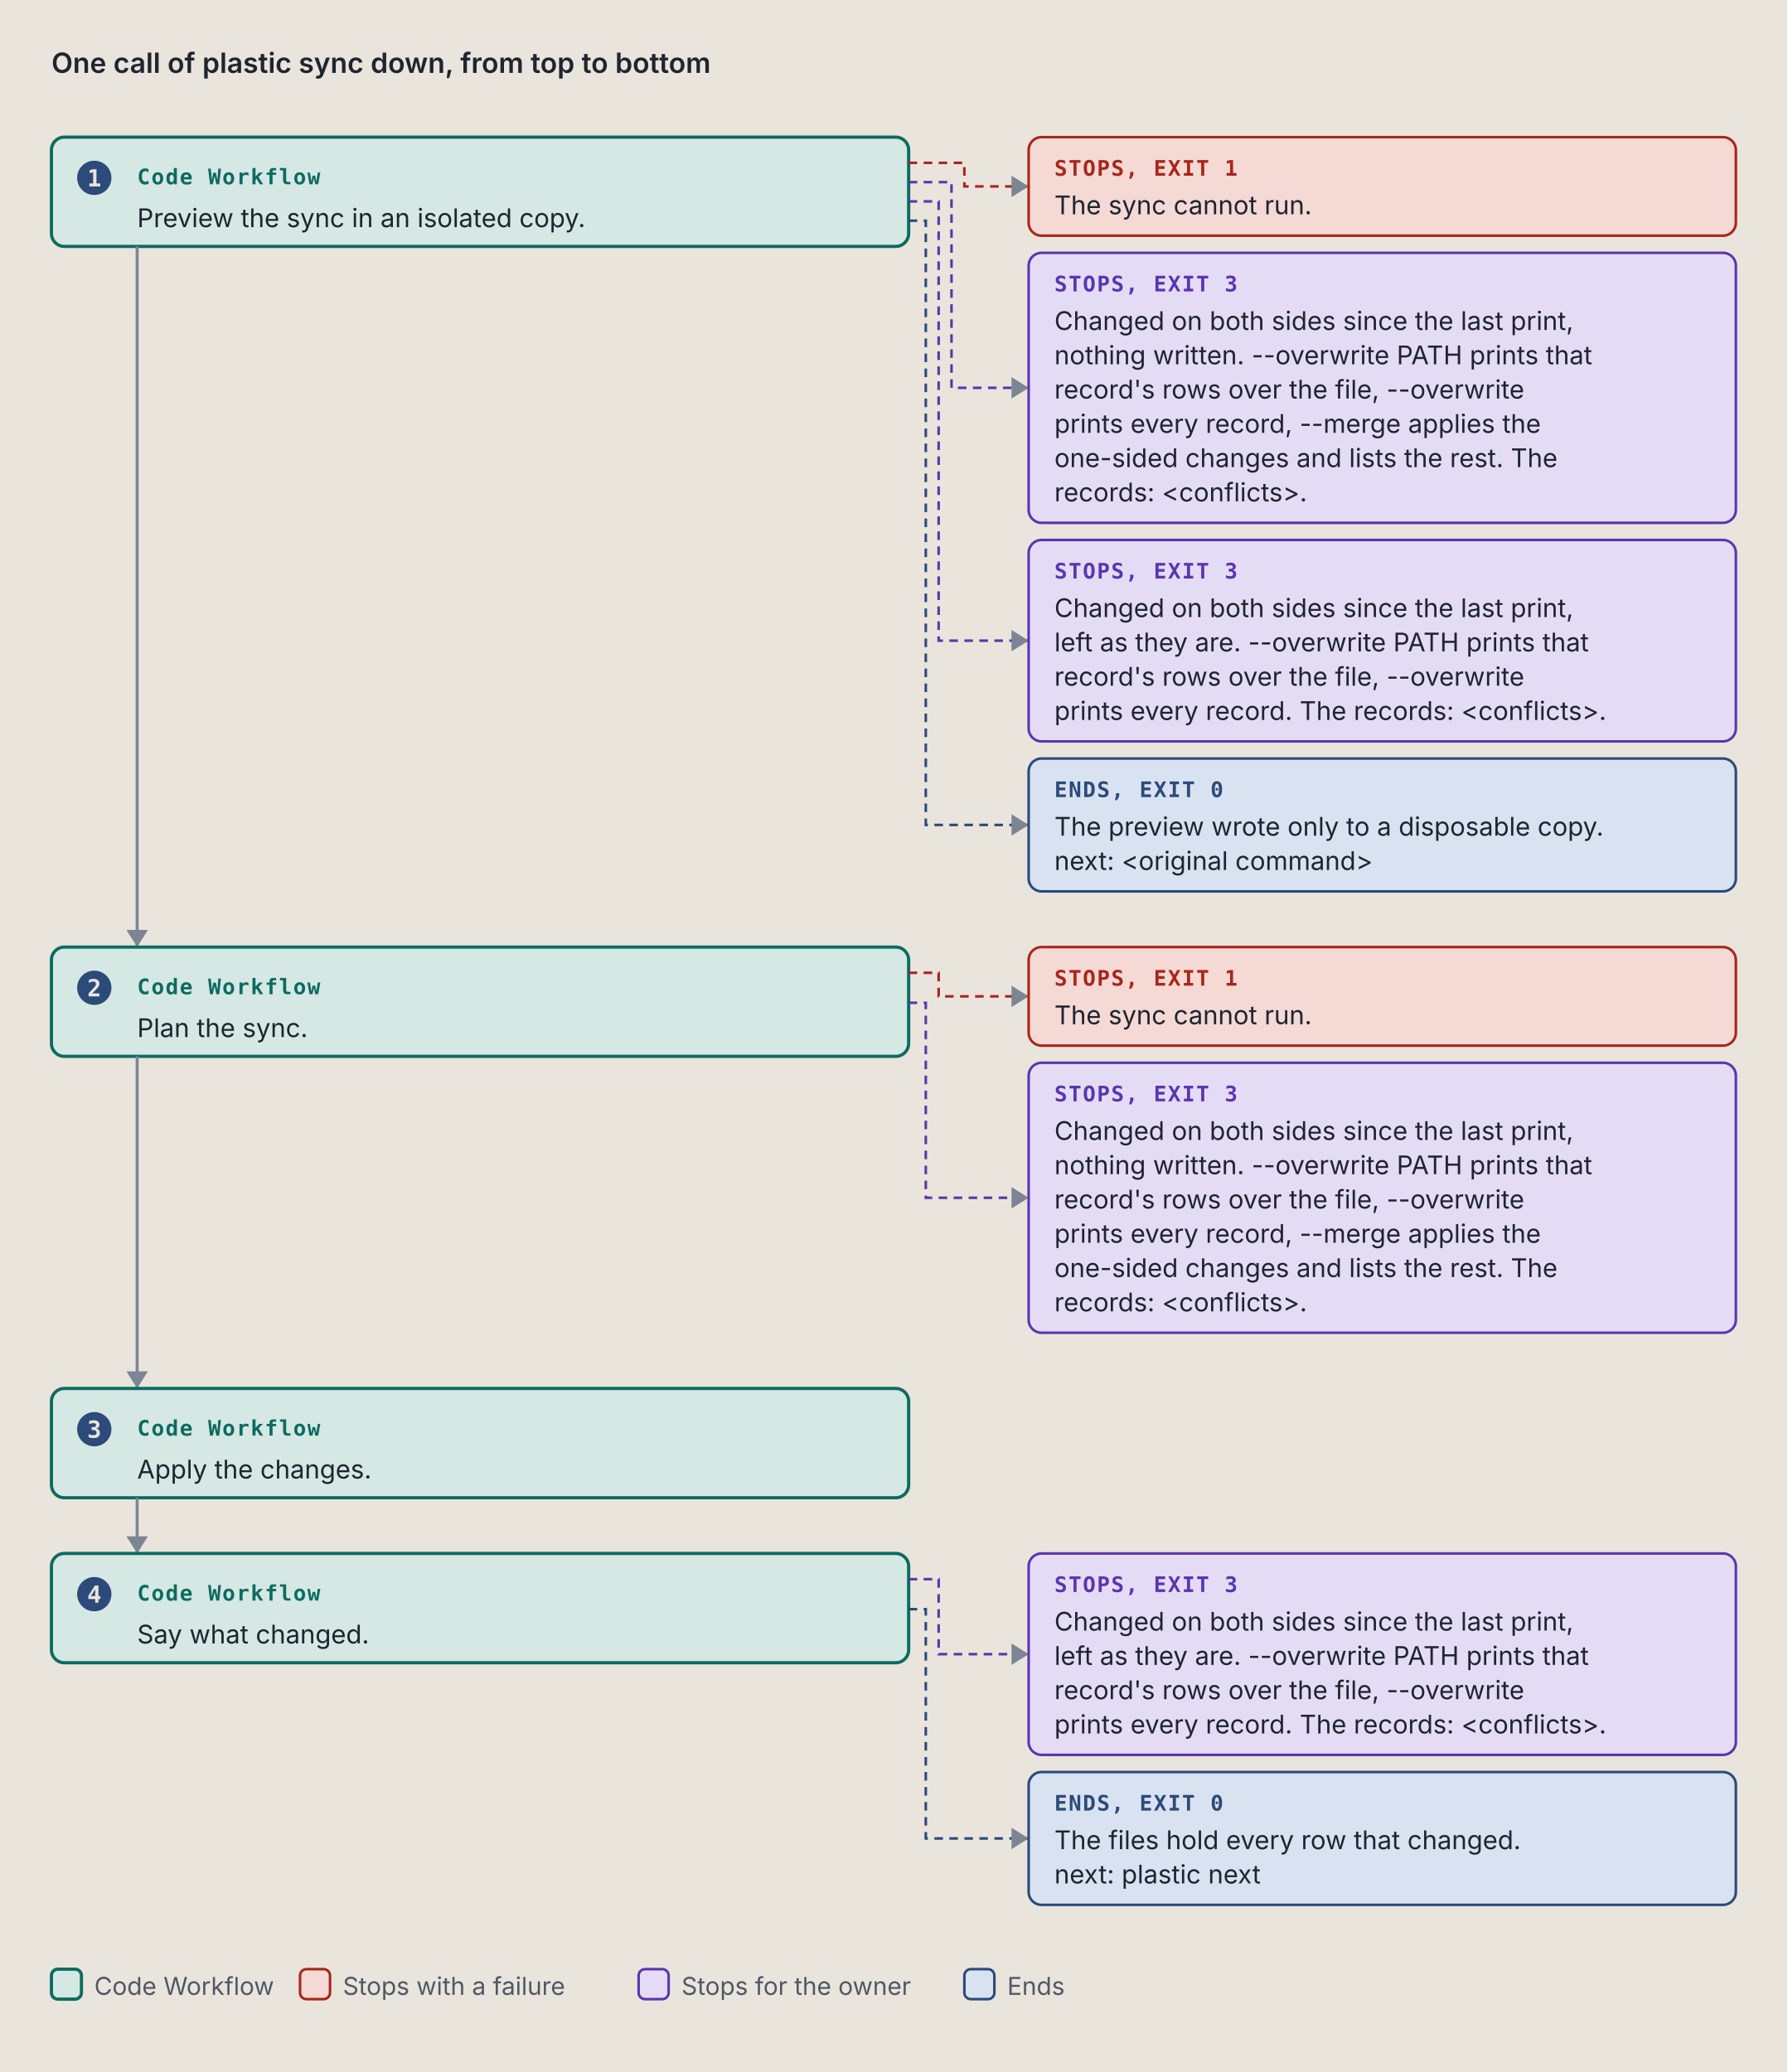
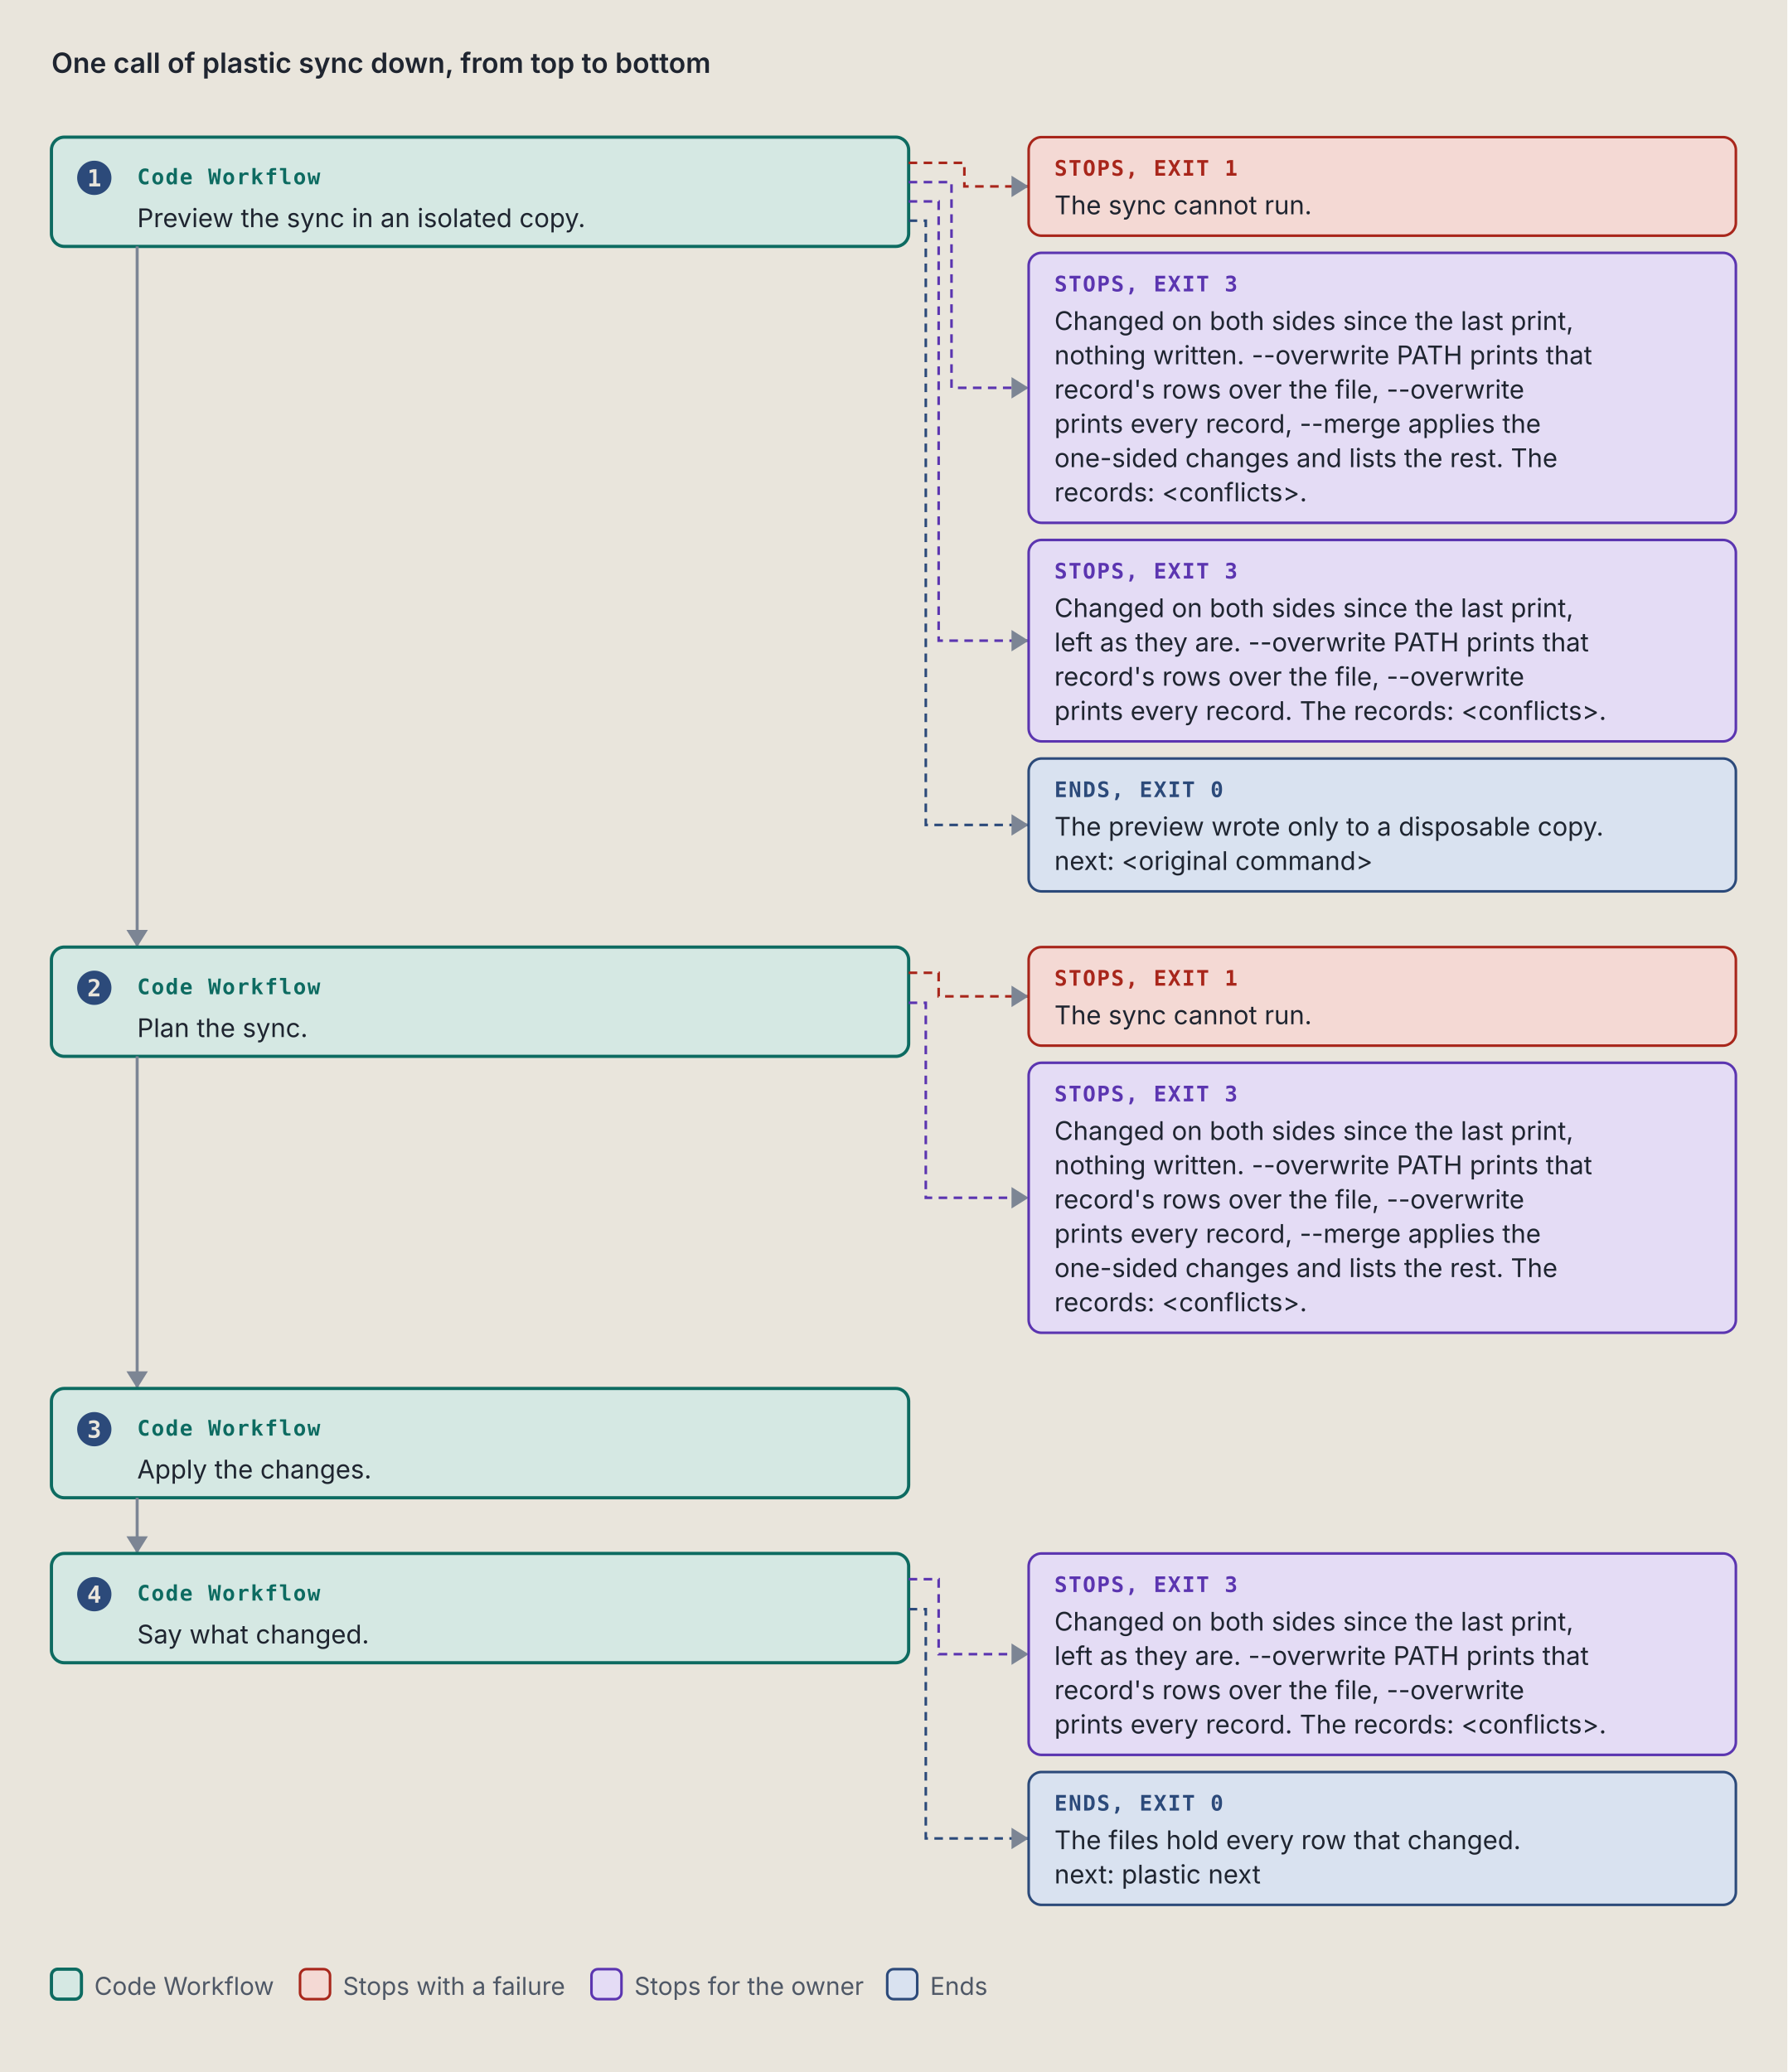
<svg xmlns="http://www.w3.org/2000/svg" viewBox="0 0 834 967" width="834" height="967" role="img" xml:space="preserve">
  <style>.ground { fill: #e9e5dc; }
.card { fill: #f4f1ea; stroke: #7c8594; stroke-width: 1; }
.lane-code { fill: #d5e8e3; stroke: #0d6b61; stroke-width: 1.5; }
.lane-agent { fill: #f1e2c7; stroke: #9a5508; stroke-width: 1.5; }
.stop-refusal { fill: #e4dcf5; stroke: #5b35b0; stroke-width: 1.2; }
.stop-failure { fill: #f4d9d4; stroke: #a8261b; stroke-width: 1.2; }
.end { fill: #d9e2f0; stroke: #2c4a7a; stroke-width: 1.2; }
.stop-end { fill: #d9e2f0; stroke: #2c4a7a; stroke-width: 1.2; }
.stop-handoff { fill: #f1e2c7; stroke: #9a5508; stroke-width: 1.2; stroke-dasharray: 5 3; }
.wire-handoff { fill: none; stroke: #9a5508; stroke-width: 1.2; stroke-dasharray: 4 3; }
.wire-end { fill: none; stroke: #2c4a7a; stroke-width: 1.2; stroke-dasharray: 4 3; }
.tag-handoff { fill: #9a5508; }
.k { fill: #4f5866; font: 11.5px "IBM Plex Sans", system-ui, -apple-system, "Segoe UI", sans-serif; }
.way { fill: #1f2530; font: italic 12.5px "IBM Plex Sans", system-ui, -apple-system, "Segoe UI", sans-serif; }
.wire { fill: none; stroke: #7c8594; stroke-width: 1.4; }
.wire-read { fill: none; stroke: #7c8594; stroke-width: 1.4; stroke-dasharray: 5 3; }
.wire-refusal { fill: none; stroke: #5b35b0; stroke-width: 1.2; stroke-dasharray: 4 3; }
.wire-failure { fill: none; stroke: #a8261b; stroke-width: 1.2; stroke-dasharray: 4 3; }
.head { fill: #7c8594; }
.t { fill: #1f2530; font: 12px "IBM Plex Sans", system-ui, -apple-system, "Segoe UI", sans-serif; }
.tb { fill: #1f2530; font: 600 13px "IBM Plex Sans", system-ui, -apple-system, "Segoe UI", sans-serif; }
.tm { fill: #1f2530; font: 11.5px "IBM Plex Mono", ui-monospace, Menlo, Consolas, monospace; }
.tag { font: 600 10px "IBM Plex Mono", ui-monospace, Menlo, Consolas, monospace; letter-spacing: .06em; }
.tag-code { fill: #0d6b61; } .tag-agent { fill: #9a5508; } .tag-refusal { fill: #5b35b0; }
.tag-failure { fill: #a8261b; } .tag-end { fill: #2c4a7a; } .tag-muted { fill: #4f5866; }
.tm.tag-muted { font-size: 10.5px; }
.db { fill: #d9e2f0; stroke: #2c4a7a; stroke-width: 1.2; }
.codebox { fill: #f4f1ea; stroke: #7c8594; stroke-width: 1; }
.cx { fill: #1f2530; font: 12px "IBM Plex Mono", ui-monospace, Menlo, Consolas, monospace; white-space: pre; }
.cx-n { fill: #4f5866; font: 11px "IBM Plex Mono", ui-monospace, Menlo, Consolas, monospace; }
.cx-k { fill: #5b35b0; } .cx-s { fill: #9a5508; } .cx-y { fill: #0d6b61; }
.cx-w { fill: #2c4a7a; font-weight: 600; } .cx-t { fill: #a8261b; } .cx-c { fill: #4f5866; font-style: italic; }
.badge { fill: #2c4a7a; } .badge-t { fill: #e9e5dc; font: 600 11px "IBM Plex Mono", ui-monospace, Menlo, Consolas, monospace; }
.bracket { fill: none; stroke: #2c4a7a; stroke-width: 1.4; }
.term { fill: #16191e; stroke: #7c8594; stroke-width: 1; }
.term-t { fill: #e6e2d8; font: 12px "IBM Plex Mono", ui-monospace, Menlo, Consolas, monospace; }
.term-p { fill: #8fd18f; font: 12px "IBM Plex Mono", ui-monospace, Menlo, Consolas, monospace; }
.term-m { fill: #a3abb6; font: 12px "IBM Plex Mono", ui-monospace, Menlo, Consolas, monospace; }
.big { font: 700 36px "IBM Plex Mono", ui-monospace, Menlo, Consolas, monospace; }

@media (prefers-color-scheme: dark) {
.ground { fill: #171a1f; }
.card { fill: #20242b; stroke: #8a93a2; stroke-width: 1; }
.lane-code { fill: #173a36; stroke: #5cc4b4; stroke-width: 1.5; }
.lane-agent { fill: #3d2e17; stroke: #e5a95a; stroke-width: 1.5; }
.stop-refusal { fill: #2d2445; stroke: #b59cf2; stroke-width: 1.2; }
.stop-failure { fill: #45211e; stroke: #f2958a; stroke-width: 1.2; }
.end { fill: #1f2c42; stroke: #97b6e8; stroke-width: 1.2; }
.stop-end { fill: #1f2c42; stroke: #97b6e8; stroke-width: 1.2; }
.stop-handoff { fill: #3d2e17; stroke: #e5a95a; stroke-width: 1.2; stroke-dasharray: 5 3; }
.wire-handoff { fill: none; stroke: #e5a95a; stroke-width: 1.2; stroke-dasharray: 4 3; }
.wire-end { fill: none; stroke: #97b6e8; stroke-width: 1.2; stroke-dasharray: 4 3; }
.tag-handoff { fill: #e5a95a; }
.k { fill: #b3b9c3; font: 11.5px "IBM Plex Sans", system-ui, -apple-system, "Segoe UI", sans-serif; }
.way { fill: #e8e4da; font: italic 12.5px "IBM Plex Sans", system-ui, -apple-system, "Segoe UI", sans-serif; }
.wire { fill: none; stroke: #8a93a2; stroke-width: 1.4; }
.wire-read { fill: none; stroke: #8a93a2; stroke-width: 1.4; stroke-dasharray: 5 3; }
.wire-refusal { fill: none; stroke: #b59cf2; stroke-width: 1.2; stroke-dasharray: 4 3; }
.wire-failure { fill: none; stroke: #f2958a; stroke-width: 1.2; stroke-dasharray: 4 3; }
.head { fill: #8a93a2; }
.t { fill: #e8e4da; font: 12px "IBM Plex Sans", system-ui, -apple-system, "Segoe UI", sans-serif; }
.tb { fill: #e8e4da; font: 600 13px "IBM Plex Sans", system-ui, -apple-system, "Segoe UI", sans-serif; }
.tm { fill: #e8e4da; font: 11.5px "IBM Plex Mono", ui-monospace, Menlo, Consolas, monospace; }
.tag { font: 600 10px "IBM Plex Mono", ui-monospace, Menlo, Consolas, monospace; letter-spacing: .06em; }
.tag-code { fill: #5cc4b4; } .tag-agent { fill: #e5a95a; } .tag-refusal { fill: #b59cf2; }
.tag-failure { fill: #f2958a; } .tag-end { fill: #97b6e8; } .tag-muted { fill: #b3b9c3; }
.tm.tag-muted { font-size: 10.5px; }
.db { fill: #1f2c42; stroke: #97b6e8; stroke-width: 1.2; }
.codebox { fill: #20242b; stroke: #8a93a2; stroke-width: 1; }
.cx { fill: #e8e4da; font: 12px "IBM Plex Mono", ui-monospace, Menlo, Consolas, monospace; white-space: pre; }
.cx-n { fill: #b3b9c3; font: 11px "IBM Plex Mono", ui-monospace, Menlo, Consolas, monospace; }
.cx-k { fill: #b59cf2; } .cx-s { fill: #e5a95a; } .cx-y { fill: #5cc4b4; }
.cx-w { fill: #97b6e8; font-weight: 600; } .cx-t { fill: #f2958a; } .cx-c { fill: #b3b9c3; font-style: italic; }
.badge { fill: #97b6e8; } .badge-t { fill: #171a1f; font: 600 11px "IBM Plex Mono", ui-monospace, Menlo, Consolas, monospace; }
.bracket { fill: none; stroke: #97b6e8; stroke-width: 1.4; }
.term { fill: #16191e; stroke: #8a93a2; stroke-width: 1; }
.term-t { fill: #e6e2d8; font: 12px "IBM Plex Mono", ui-monospace, Menlo, Consolas, monospace; }
.term-p { fill: #8fd18f; font: 12px "IBM Plex Mono", ui-monospace, Menlo, Consolas, monospace; }
.term-m { fill: #a3abb6; font: 12px "IBM Plex Mono", ui-monospace, Menlo, Consolas, monospace; }
.big { font: 700 36px "IBM Plex Mono", ui-monospace, Menlo, Consolas, monospace; }
}</style>
  <rect width="100%" height="100%" class="ground" />
  <text x="24" y="34" class="tb" text-anchor="start">One call of plastic sync down, from top to bottom</text>
  <rect x="24" y="64" width="400" height="51" rx="6" class="lane-code" />
  <circle cx="44" cy="83" r="8" class="badge" />
  <text x="44" y="87" class="badge-t" text-anchor="middle">1</text>
  <text x="64" y="86" class="tag tag-code" text-anchor="start">Code Workflow</text>
  <text x="64" y="106" class="t" text-anchor="start">Preview the sync in an isolated copy.</text>
  <path d="M 424 76 L 450 76 L 450 87 L 480 87" class="wire-failure" />
  <path d="M 472 82 L 480 87 L 472 92 Z" class="head" />
  <rect x="480" y="64" width="330" height="46" rx="6" class="stop-failure" />
  <text x="492" y="82" class="tag tag-failure" text-anchor="start">STOPS, EXIT 1</text>
  <text x="492" y="100" class="t" text-anchor="start">The sync cannot run.</text>
  <path d="M 424 85 L 444 85 L 444 181 L 480 181" class="wire-refusal" />
  <path d="M 472 176 L 480 181 L 472 186 Z" class="head" />
  <rect x="480" y="118" width="330" height="126" rx="6" class="stop-refusal" />
  <text x="492" y="136" class="tag tag-refusal" text-anchor="start">STOPS, EXIT 3</text>
  <text x="492" y="154" class="t" text-anchor="start">Changed on both sides since the last print,</text>
  <text x="492" y="170" class="t" text-anchor="start">nothing written. --overwrite PATH prints that</text>
  <text x="492" y="186" class="t" text-anchor="start">record's rows over the file, --overwrite</text>
  <text x="492" y="202" class="t" text-anchor="start">prints every record, --merge applies the</text>
  <text x="492" y="218" class="t" text-anchor="start">one-sided changes and lists the rest. The</text>
  <text x="492" y="234" class="t" text-anchor="start">records: &lt;conflicts&gt;.</text>
  <path d="M 424 94 L 438 94 L 438 299 L 480 299" class="wire-refusal" />
  <path d="M 472 294 L 480 299 L 472 304 Z" class="head" />
  <rect x="480" y="252" width="330" height="94" rx="6" class="stop-refusal" />
  <text x="492" y="270" class="tag tag-refusal" text-anchor="start">STOPS, EXIT 3</text>
  <text x="492" y="288" class="t" text-anchor="start">Changed on both sides since the last print,</text>
  <text x="492" y="304" class="t" text-anchor="start">left as they are. --overwrite PATH prints that</text>
  <text x="492" y="320" class="t" text-anchor="start">record's rows over the file, --overwrite</text>
  <text x="492" y="336" class="t" text-anchor="start">prints every record. The records: &lt;conflicts&gt;.</text>
  <path d="M 424 103 L 432 103 L 432 385 L 480 385" class="wire-end" />
  <path d="M 472 380 L 480 385 L 472 390 Z" class="head" />
  <rect x="480" y="354" width="330" height="62" rx="6" class="stop-end" />
  <text x="492" y="372" class="tag tag-end" text-anchor="start">ENDS, EXIT 0</text>
  <text x="492" y="390" class="t" text-anchor="start">The preview wrote only to a disposable copy.</text>
  <text x="492" y="406" class="t" text-anchor="start">next: &lt;original command&gt;</text>
  <path d="M 64 115 L 64 442" class="wire" />
  <path d="M 59 434 L 64 442 L 69 434 Z" class="head" />
  <rect x="24" y="442" width="400" height="51" rx="6" class="lane-code" />
  <circle cx="44" cy="461" r="8" class="badge" />
  <text x="44" y="465" class="badge-t" text-anchor="middle">2</text>
  <text x="64" y="464" class="tag tag-code" text-anchor="start">Code Workflow</text>
  <text x="64" y="484" class="t" text-anchor="start">Plan the sync.</text>
  <path d="M 424 454 L 438 454 L 438 465 L 480 465" class="wire-failure" />
  <path d="M 472 460 L 480 465 L 472 470 Z" class="head" />
  <rect x="480" y="442" width="330" height="46" rx="6" class="stop-failure" />
  <text x="492" y="460" class="tag tag-failure" text-anchor="start">STOPS, EXIT 1</text>
  <text x="492" y="478" class="t" text-anchor="start">The sync cannot run.</text>
  <path d="M 424 468 L 432 468 L 432 559 L 480 559" class="wire-refusal" />
  <path d="M 472 554 L 480 559 L 472 564 Z" class="head" />
  <rect x="480" y="496" width="330" height="126" rx="6" class="stop-refusal" />
  <text x="492" y="514" class="tag tag-refusal" text-anchor="start">STOPS, EXIT 3</text>
  <text x="492" y="532" class="t" text-anchor="start">Changed on both sides since the last print,</text>
  <text x="492" y="548" class="t" text-anchor="start">nothing written. --overwrite PATH prints that</text>
  <text x="492" y="564" class="t" text-anchor="start">record's rows over the file, --overwrite</text>
  <text x="492" y="580" class="t" text-anchor="start">prints every record, --merge applies the</text>
  <text x="492" y="596" class="t" text-anchor="start">one-sided changes and lists the rest. The</text>
  <text x="492" y="612" class="t" text-anchor="start">records: &lt;conflicts&gt;.</text>
  <path d="M 64 493 L 64 648" class="wire" />
  <path d="M 59 640 L 64 648 L 69 640 Z" class="head" />
  <rect x="24" y="648" width="400" height="51" rx="6" class="lane-code" />
  <circle cx="44" cy="667" r="8" class="badge" />
  <text x="44" y="671" class="badge-t" text-anchor="middle">3</text>
  <text x="64" y="670" class="tag tag-code" text-anchor="start">Code Workflow</text>
  <text x="64" y="690" class="t" text-anchor="start">Apply the changes.</text>
  <path d="M 64 699 L 64 725" class="wire" />
  <path d="M 59 717 L 64 725 L 69 717 Z" class="head" />
  <rect x="24" y="725" width="400" height="51" rx="6" class="lane-code" />
  <circle cx="44" cy="744" r="8" class="badge" />
  <text x="44" y="748" class="badge-t" text-anchor="middle">4</text>
  <text x="64" y="747" class="tag tag-code" text-anchor="start">Code Workflow</text>
  <text x="64" y="767" class="t" text-anchor="start">Say what changed.</text>
  <path d="M 424 737 L 438 737 L 438 772 L 480 772" class="wire-refusal" />
  <path d="M 472 767 L 480 772 L 472 777 Z" class="head" />
  <rect x="480" y="725" width="330" height="94" rx="6" class="stop-refusal" />
  <text x="492" y="743" class="tag tag-refusal" text-anchor="start">STOPS, EXIT 3</text>
  <text x="492" y="761" class="t" text-anchor="start">Changed on both sides since the last print,</text>
  <text x="492" y="777" class="t" text-anchor="start">left as they are. --overwrite PATH prints that</text>
  <text x="492" y="793" class="t" text-anchor="start">record's rows over the file, --overwrite</text>
  <text x="492" y="809" class="t" text-anchor="start">prints every record. The records: &lt;conflicts&gt;.</text>
  <path d="M 424 751 L 432 751 L 432 858 L 480 858" class="wire-end" />
  <path d="M 472 853 L 480 858 L 472 863 Z" class="head" />
  <rect x="480" y="827" width="330" height="62" rx="6" class="stop-end" />
  <text x="492" y="845" class="tag tag-end" text-anchor="start">ENDS, EXIT 0</text>
  <text x="492" y="863" class="t" text-anchor="start">The files hold every row that changed.</text>
  <text x="492" y="879" class="t" text-anchor="start">next: plastic next</text>
  <rect x="24" y="919" width="14" height="14" rx="3" class="lane-code" />
  <text x="44" y="931" class="k" text-anchor="start">Code Workflow</text>
  <rect x="140" y="919" width="14" height="14" rx="3" class="stop-failure" />
  <text x="160" y="931" class="k" text-anchor="start">Stops with a failure</text>
-   <rect x="298" y="919" width="14" height="14" rx="3" class="stop-refusal" />
-   <text x="318" y="931" class="k" text-anchor="start">Stops for the owner</text>
-   <rect x="450" y="919" width="14" height="14" rx="3" class="stop-end" />
-   <text x="470" y="931" class="k" text-anchor="start">Ends</text>
+   <rect x="276" y="919" width="14" height="14" rx="3" class="stop-refusal" />
+   <text x="296" y="931" class="k" text-anchor="start">Stops for the owner</text>
+   <rect x="414" y="919" width="14" height="14" rx="3" class="stop-end" />
+   <text x="434" y="931" class="k" text-anchor="start">Ends</text>
</svg>
